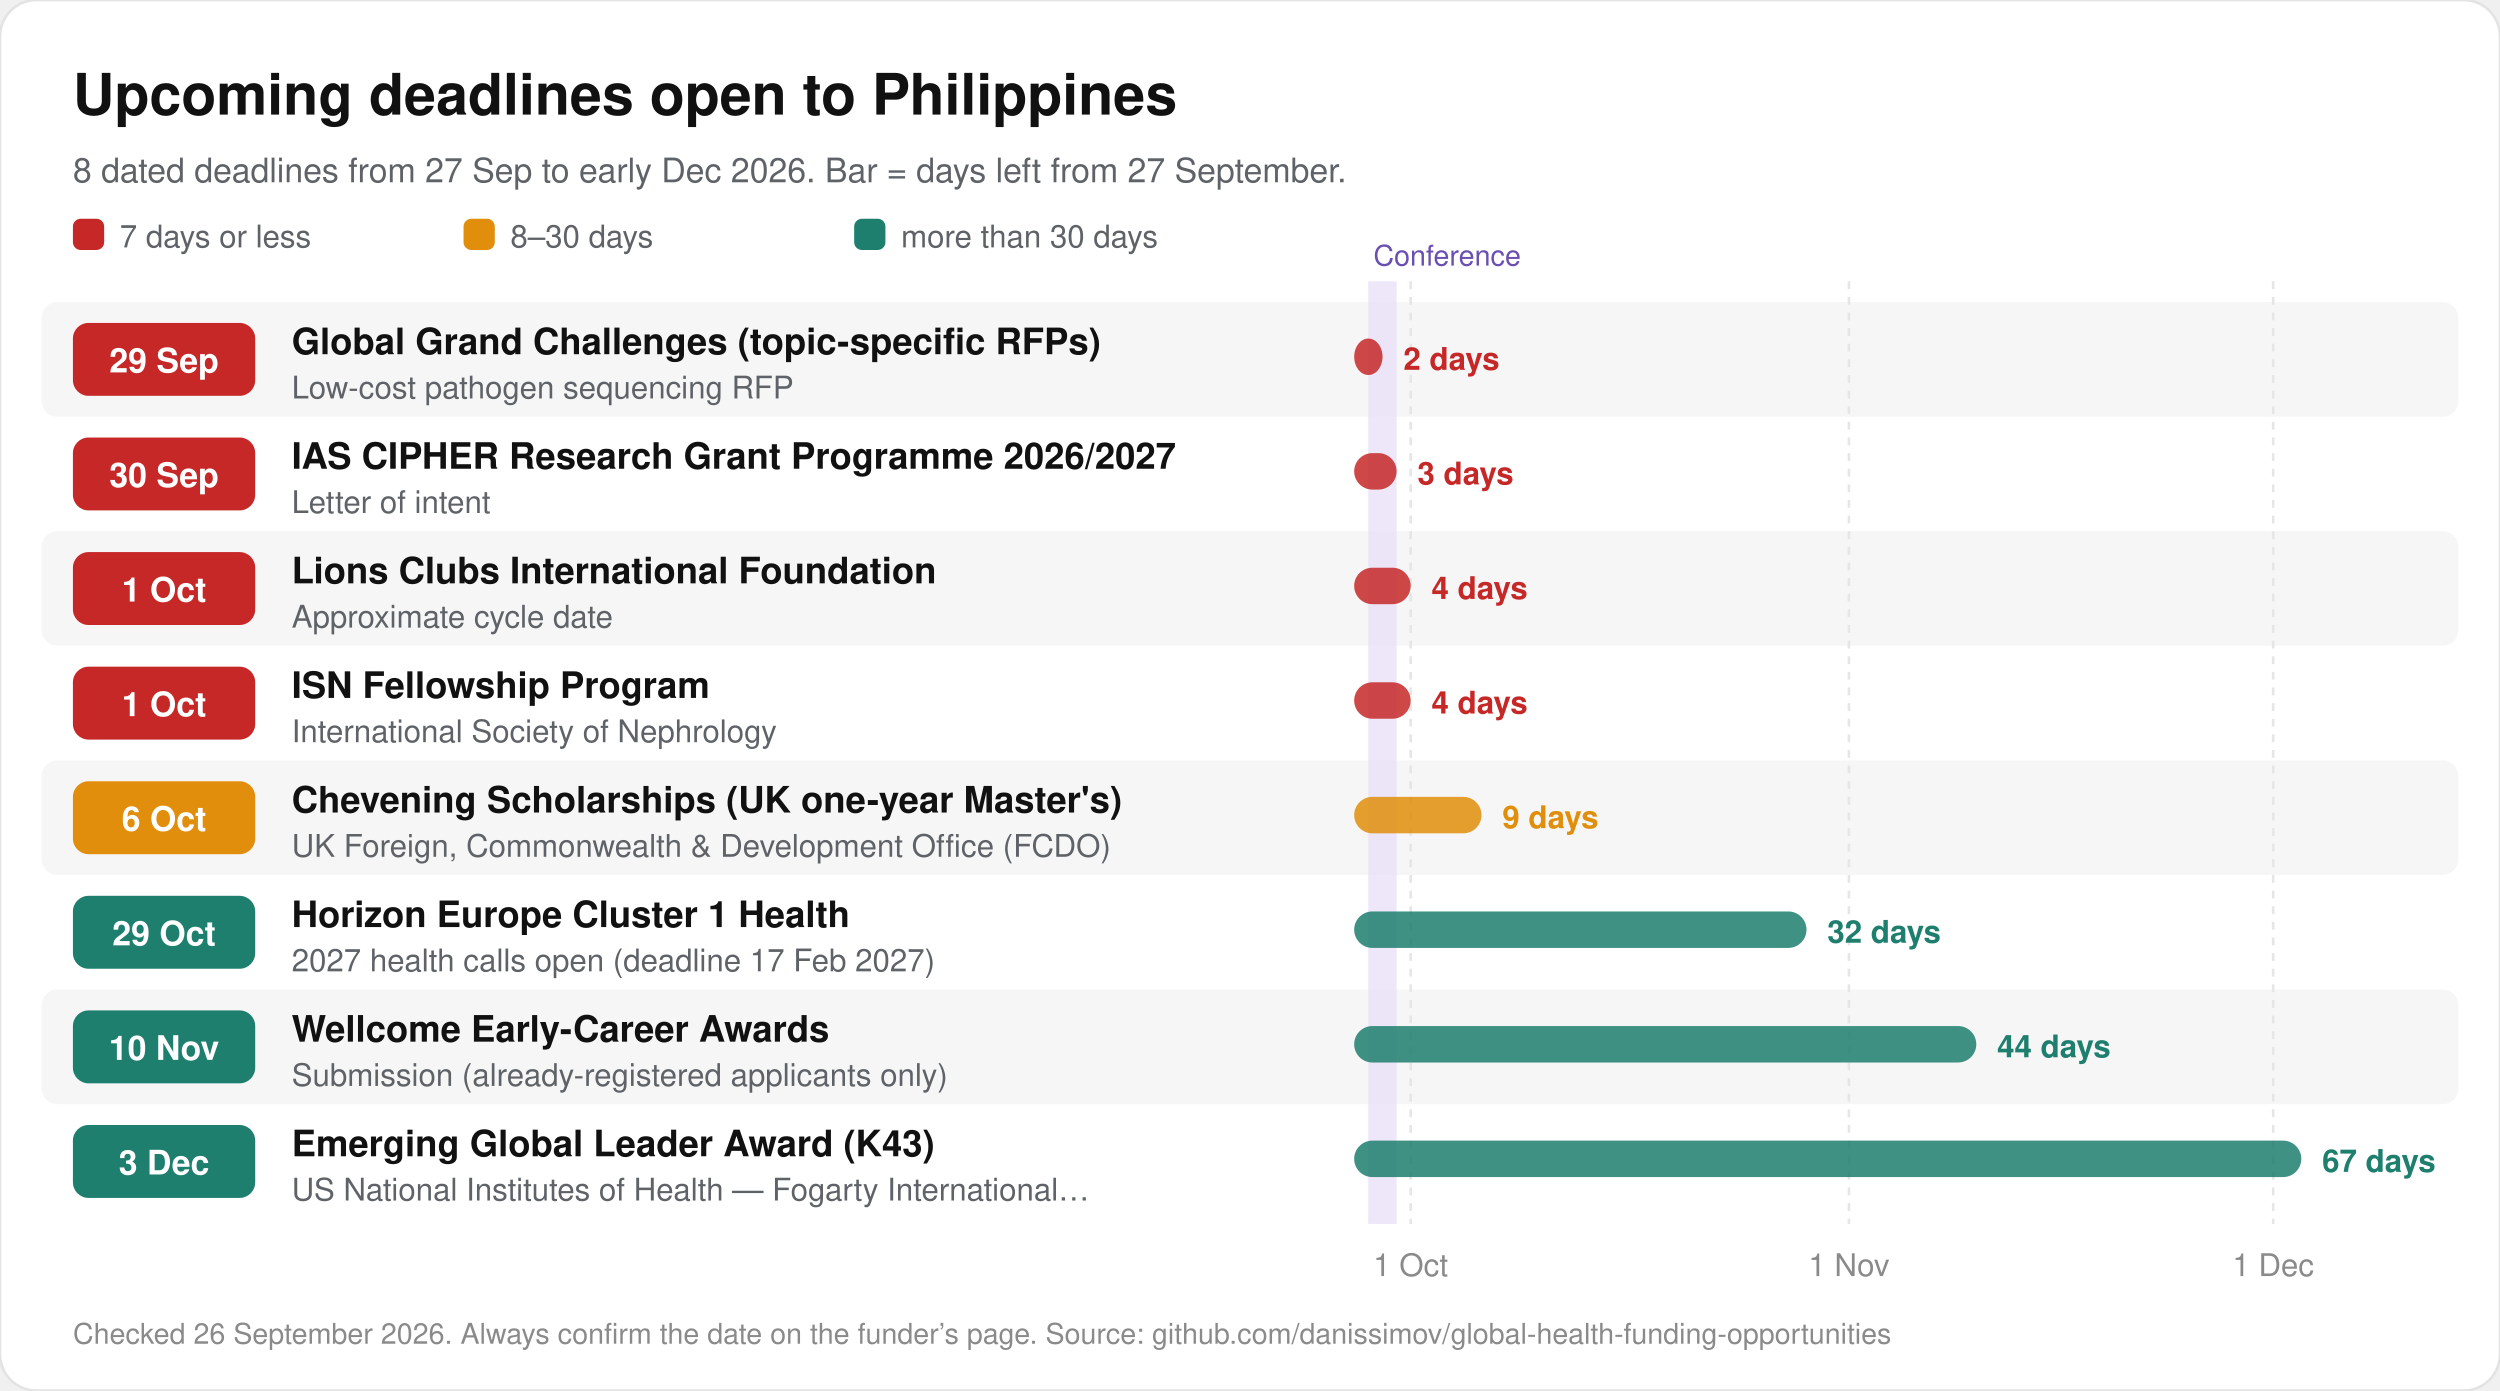
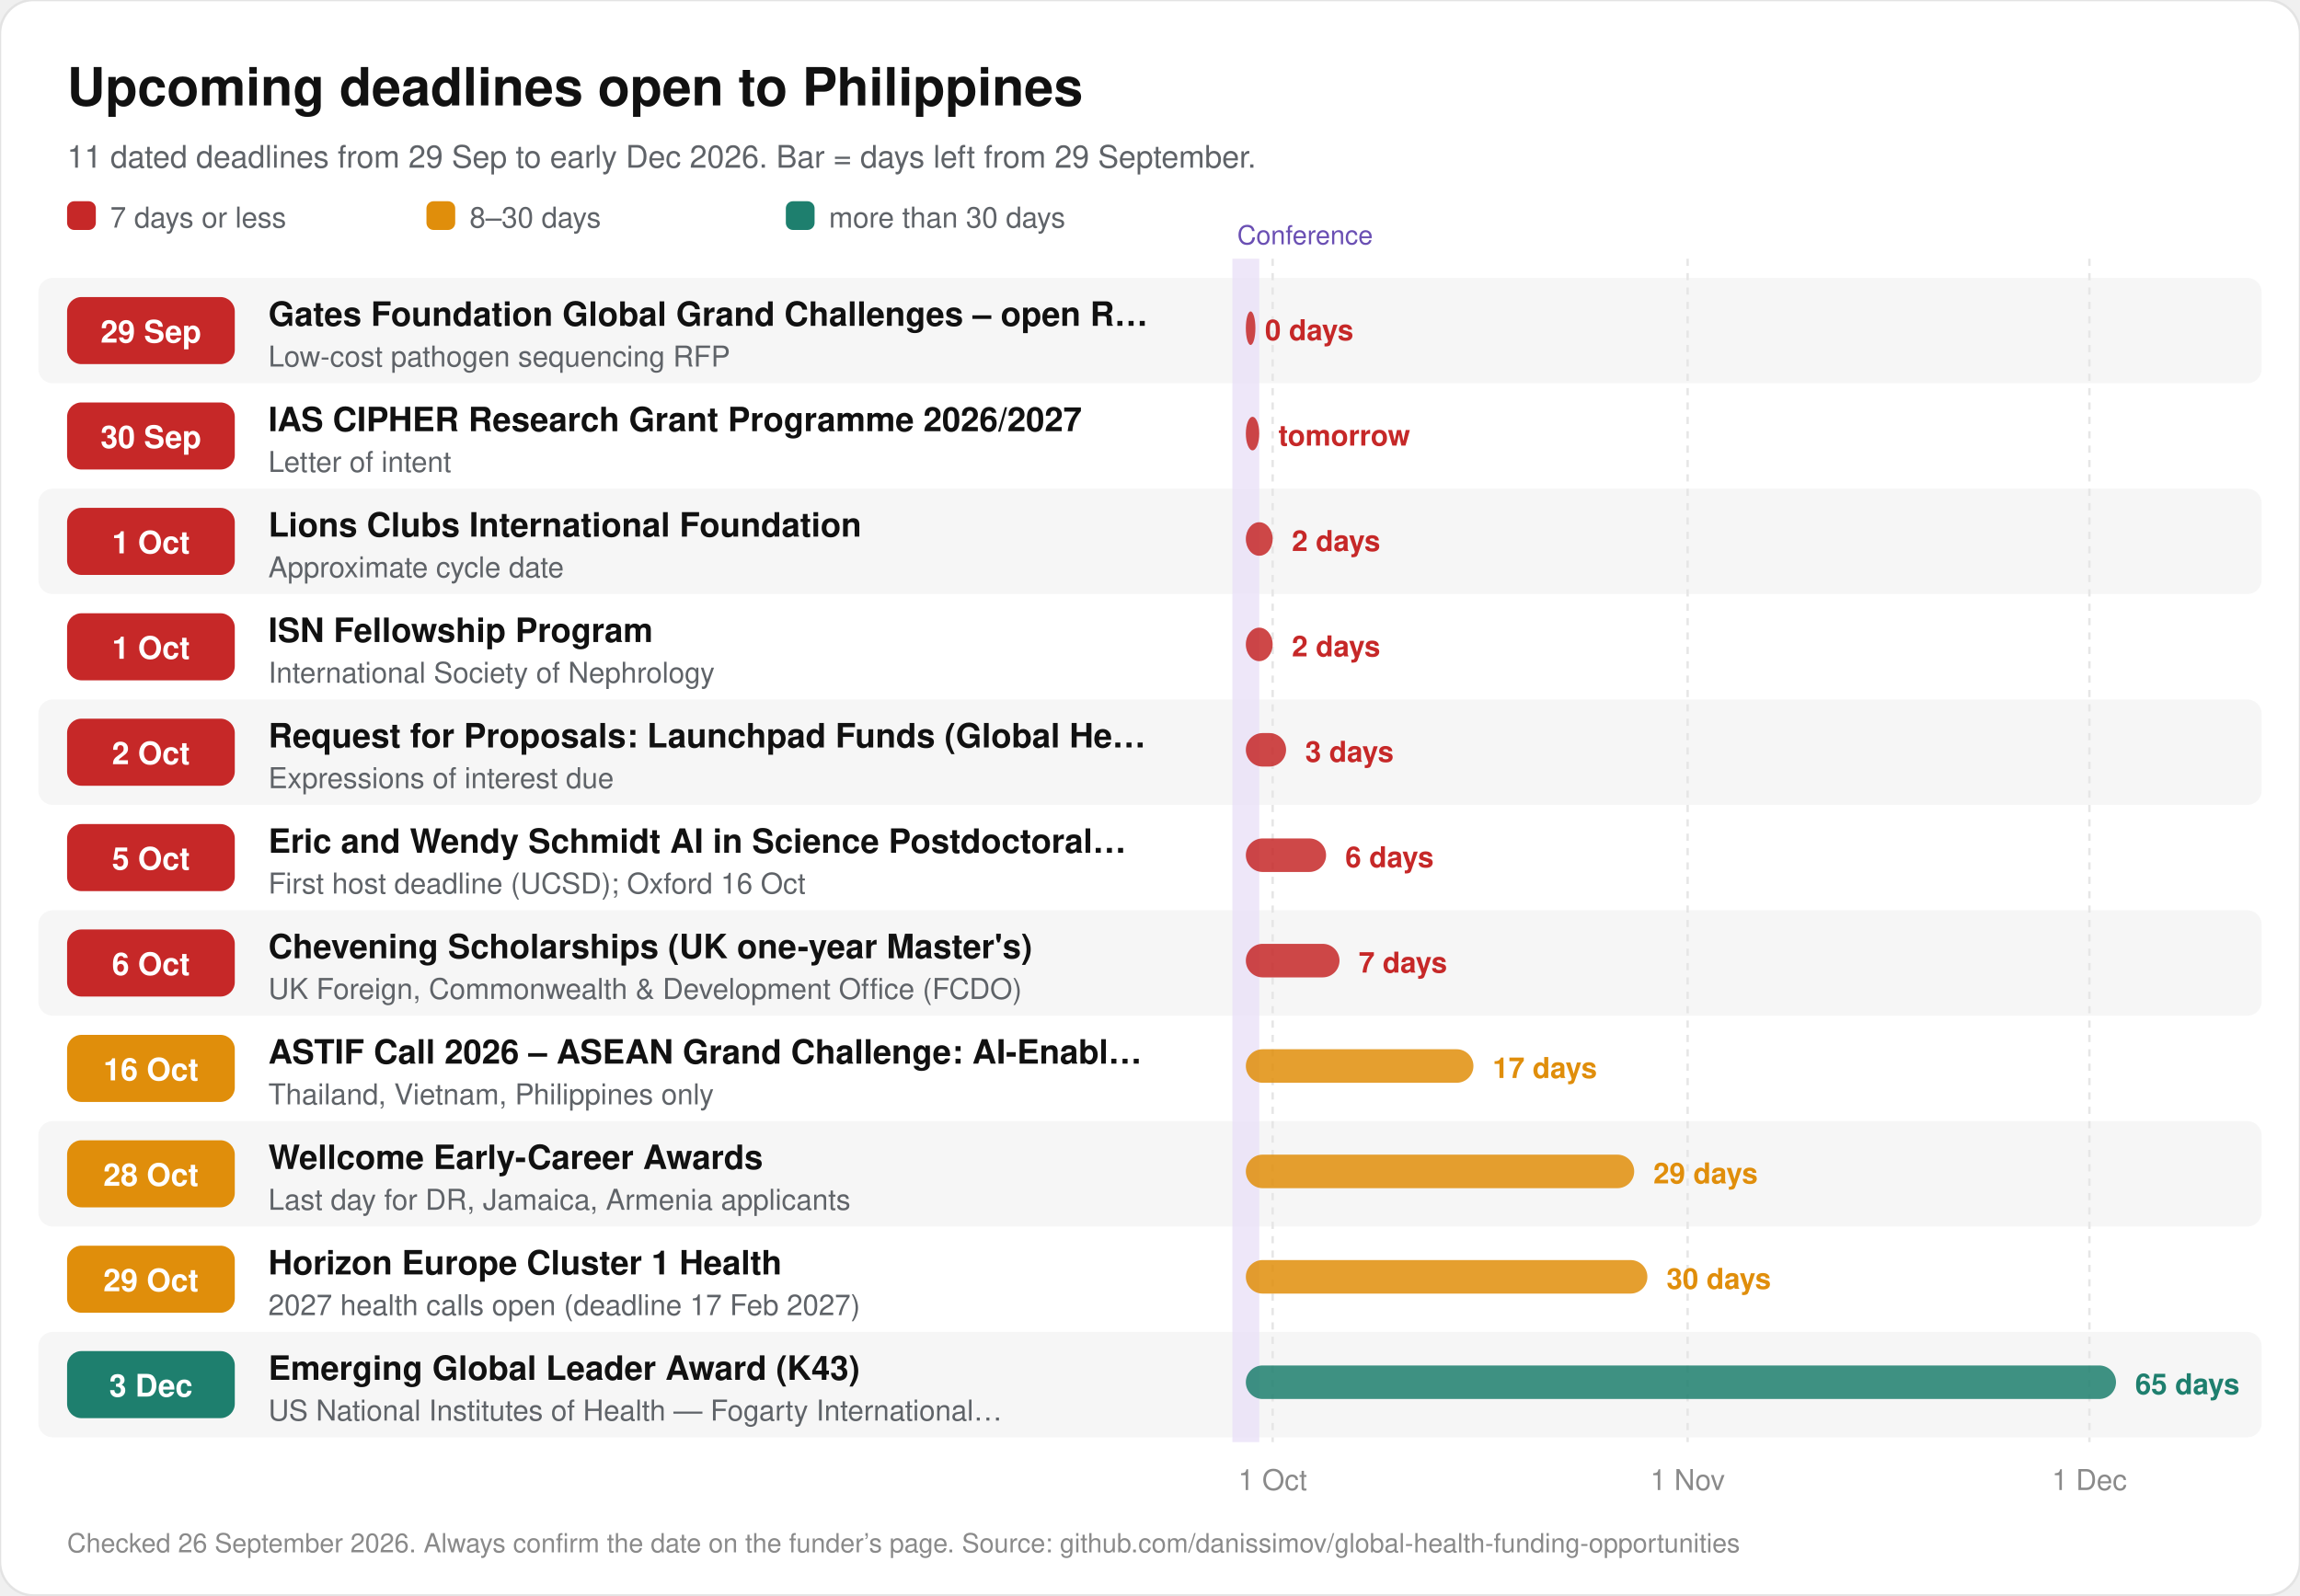
- <svg xmlns="http://www.w3.org/2000/svg" width="960" height="534" viewBox="0 0 960 534" font-family="Helvetica, Arial, sans-serif">
-   <rect x="0" y="0" width="960" height="534" rx="14" fill="#FFFFFF" stroke="#E3E3E3" />
+ <svg xmlns="http://www.w3.org/2000/svg" width="960" height="666" viewBox="0 0 960 666" font-family="Helvetica, Arial, sans-serif">
+   <rect x="0" y="0" width="960" height="666" rx="14" fill="#FFFFFF" stroke="#E3E3E3" />
  <text x="28" y="44" font-size="22" font-weight="700" fill="#111111">Upcoming deadlines open to Philippines</text>
-   <text x="28" y="70" font-size="13" fill="#5F6368">8 dated deadlines from 27 Sep to early Dec 2026. Bar = days left from 27 September.</text>
+   <text x="28" y="70" font-size="13" fill="#5F6368">11 dated deadlines from 29 Sep to early Dec 2026. Bar = days left from 29 September.</text>
  <rect x="28" y="84" width="12" height="12" rx="3" fill="#C62828" />
  <text x="46" y="95" font-size="12" fill="#5F6368">7 days or less</text>
  <rect x="178" y="84" width="12" height="12" rx="3" fill="#E08E0B" />
  <text x="196" y="95" font-size="12" fill="#5F6368">8–30 days</text>
  <rect x="328" y="84" width="12" height="12" rx="3" fill="#1E7F6E" />
  <text x="346" y="95" font-size="12" fill="#5F6368">more than 30 days</text>
  <rect x="16" y="116" width="928" height="44" rx="6" fill="#F6F6F6" />
  <rect x="16" y="204" width="928" height="44" rx="6" fill="#F6F6F6" />
  <rect x="16" y="292" width="928" height="44" rx="6" fill="#F6F6F6" />
  <rect x="16" y="380" width="928" height="44" rx="6" fill="#F6F6F6" />
-   <rect x="525.4" y="108" width="10.9" height="362" fill="#E9E1F7" fill-opacity="0.8" />
-   <text x="527.4" y="102" font-size="11" fill="#6A4FB3">Conference</text>
-   <line x1="541.7" y1="108" x2="541.7" y2="470" stroke="#E6E6E6" stroke-dasharray="3 3" />
-   <text x="541.7" y="490" font-size="12" fill="#8A8A8A" text-anchor="middle">1 Oct</text>
-   <line x1="710.0" y1="108" x2="710.0" y2="470" stroke="#E6E6E6" stroke-dasharray="3 3" />
-   <text x="710.0" y="490" font-size="12" fill="#8A8A8A" text-anchor="middle">1 Nov</text>
-   <line x1="872.9" y1="108" x2="872.9" y2="470" stroke="#E6E6E6" stroke-dasharray="3 3" />
-   <text x="872.9" y="490" font-size="12" fill="#8A8A8A" text-anchor="middle">1 Dec</text>
+   <rect x="16" y="468" width="928" height="44" rx="6" fill="#F6F6F6" />
+   <rect x="16" y="556" width="928" height="44" rx="6" fill="#F6F6F6" />
+   <rect x="514.4" y="108" width="11.2" height="494" fill="#E9E1F7" fill-opacity="0.8" />
+   <text x="516.4" y="102" font-size="11" fill="#6A4FB3">Conference</text>
+   <line x1="531.2" y1="108" x2="531.2" y2="602" stroke="#E6E6E6" stroke-dasharray="3 3" />
+   <text x="531.2" y="622" font-size="12" fill="#8A8A8A" text-anchor="middle">1 Oct</text>
+   <line x1="704.4" y1="108" x2="704.4" y2="602" stroke="#E6E6E6" stroke-dasharray="3 3" />
+   <text x="704.4" y="622" font-size="12" fill="#8A8A8A" text-anchor="middle">1 Nov</text>
+   <line x1="872.1" y1="108" x2="872.1" y2="602" stroke="#E6E6E6" stroke-dasharray="3 3" />
+   <text x="872.1" y="622" font-size="12" fill="#8A8A8A" text-anchor="middle">1 Dec</text>
  <rect x="28" y="124" width="70" height="28" rx="6" fill="#C62828" />
  <text x="63" y="143" font-size="13" font-weight="700" fill="#FFFFFF" text-anchor="middle">29 Sep</text>
  <a href="https://gcgh.grandchallenges.org/grant-opportunities" target="_blank">
-     <text x="112" y="136" font-size="14" font-weight="700" fill="#111111">Global Grand Challenges (topic-specific RFPs)</text>
+     <text x="112" y="136" font-size="14" font-weight="700" fill="#111111">Gates Foundation Global Grand Challenges – open R…</text>
  </a>
  <text x="112" y="153" font-size="12" fill="#5F6368">Low-cost pathogen sequencing RFP</text>
-   <rect x="520" y="130" width="10.9" height="14" rx="7" fill="#C62828" fill-opacity="0.85" />
-   <text x="538.9" y="142" font-size="12" font-weight="700" fill="#C62828">2 days</text>
+   <rect x="520" y="130" width="4.0" height="14" rx="7" fill="#C62828" fill-opacity="0.85" />
+   <text x="528.0" y="142" font-size="12" font-weight="700" fill="#C62828">0 days</text>
  <rect x="28" y="168" width="70" height="28" rx="6" fill="#C62828" />
  <text x="63" y="187" font-size="13" font-weight="700" fill="#FFFFFF" text-anchor="middle">30 Sep</text>
  <a href="https://www.iasociety.org/grants/cipher-grant-programme-2026-2027" target="_blank">
    <text x="112" y="180" font-size="14" font-weight="700" fill="#111111">IAS CIPHER Research Grant Programme 2026/2027</text>
  </a>
  <text x="112" y="197" font-size="12" fill="#5F6368">Letter of intent</text>
-   <rect x="520" y="174" width="16.3" height="14" rx="7" fill="#C62828" fill-opacity="0.85" />
-   <text x="544.3" y="186" font-size="12" font-weight="700" fill="#C62828">3 days</text>
+   <rect x="520" y="174" width="5.6" height="14" rx="7" fill="#C62828" fill-opacity="0.85" />
+   <text x="533.6" y="186" font-size="12" font-weight="700" fill="#C62828">tomorrow</text>
  <rect x="28" y="212" width="70" height="28" rx="6" fill="#C62828" />
  <text x="63" y="231" font-size="13" font-weight="700" fill="#FFFFFF" text-anchor="middle">1 Oct</text>
  <a href="https://www.lionsclubs.org/en/lcif-grants-toolkit" target="_blank">
    <text x="112" y="224" font-size="14" font-weight="700" fill="#111111">Lions Clubs International Foundation</text>
  </a>
  <text x="112" y="241" font-size="12" fill="#5F6368">Approximate cycle date</text>
-   <rect x="520" y="218" width="21.7" height="14" rx="7" fill="#C62828" fill-opacity="0.85" />
-   <text x="549.7" y="230" font-size="12" font-weight="700" fill="#C62828">4 days</text>
+   <rect x="520" y="218" width="11.2" height="14" rx="7" fill="#C62828" fill-opacity="0.85" />
+   <text x="539.2" y="230" font-size="12" font-weight="700" fill="#C62828">2 days</text>
  <rect x="28" y="256" width="70" height="28" rx="6" fill="#C62828" />
  <text x="63" y="275" font-size="13" font-weight="700" fill="#FFFFFF" text-anchor="middle">1 Oct</text>
  <a href="https://fellowship.theisn.org/" target="_blank">
    <text x="112" y="268" font-size="14" font-weight="700" fill="#111111">ISN Fellowship Program</text>
  </a>
  <text x="112" y="285" font-size="12" fill="#5F6368">International Society of Nephrology</text>
-   <rect x="520" y="262" width="21.7" height="14" rx="7" fill="#C62828" fill-opacity="0.85" />
-   <text x="549.7" y="274" font-size="12" font-weight="700" fill="#C62828">4 days</text>
-   <rect x="28" y="300" width="70" height="28" rx="6" fill="#E08E0B" />
-   <text x="63" y="319" font-size="13" font-weight="700" fill="#FFFFFF" text-anchor="middle">6 Oct</text>
+   <rect x="520" y="262" width="11.2" height="14" rx="7" fill="#C62828" fill-opacity="0.85" />
+   <text x="539.2" y="274" font-size="12" font-weight="700" fill="#C62828">2 days</text>
+   <rect x="28" y="300" width="70" height="28" rx="6" fill="#C62828" />
+   <text x="63" y="319" font-size="13" font-weight="700" fill="#FFFFFF" text-anchor="middle">2 Oct</text>
+   <a href="https://coefficientgiving.org/funds/global-health-wellbeing-opportunities/request-for-proposals-launchpad-funds/" target="_blank">
+     <text x="112" y="312" font-size="14" font-weight="700" fill="#111111">Request for Proposals: Launchpad Funds (Global He…</text>
+   </a>
+   <text x="112" y="329" font-size="12" fill="#5F6368">Expressions of interest due</text>
+   <rect x="520" y="306" width="16.8" height="14" rx="7" fill="#C62828" fill-opacity="0.85" />
+   <text x="544.8" y="318" font-size="12" font-weight="700" fill="#C62828">3 days</text>
+   <rect x="28" y="344" width="70" height="28" rx="6" fill="#C62828" />
+   <text x="63" y="363" font-size="13" font-weight="700" fill="#FFFFFF" text-anchor="middle">5 Oct</text>
+   <a href="https://schmidtaiinsciencepostdocs.ucsd.edu/" target="_blank">
+     <text x="112" y="356" font-size="14" font-weight="700" fill="#111111">Eric and Wendy Schmidt AI in Science Postdoctoral…</text>
+   </a>
+   <text x="112" y="373" font-size="12" fill="#5F6368">First host deadline (UCSD); Oxford 16 Oct</text>
+   <rect x="520" y="350" width="33.5" height="14" rx="7" fill="#C62828" fill-opacity="0.85" />
+   <text x="561.5" y="362" font-size="12" font-weight="700" fill="#C62828">6 days</text>
+   <rect x="28" y="388" width="70" height="28" rx="6" fill="#C62828" />
+   <text x="63" y="407" font-size="13" font-weight="700" fill="#FFFFFF" text-anchor="middle">6 Oct</text>
  <a href="https://www.chevening.org/scholarships/application-timeline/" target="_blank">
-     <text x="112" y="312" font-size="14" font-weight="700" fill="#111111">Chevening Scholarships (UK one-year Master's)</text>
+     <text x="112" y="400" font-size="14" font-weight="700" fill="#111111">Chevening Scholarships (UK one-year Master's)</text>
  </a>
-   <text x="112" y="329" font-size="12" fill="#5F6368">UK Foreign, Commonwealth &amp; Development Office (FCDO)</text>
-   <rect x="520" y="306" width="48.9" height="14" rx="7" fill="#E08E0B" fill-opacity="0.85" />
-   <text x="576.9" y="318" font-size="12" font-weight="700" fill="#E08E0B">9 days</text>
-   <rect x="28" y="344" width="70" height="28" rx="6" fill="#1E7F6E" />
-   <text x="63" y="363" font-size="13" font-weight="700" fill="#FFFFFF" text-anchor="middle">29 Oct</text>
+   <text x="112" y="417" font-size="12" fill="#5F6368">UK Foreign, Commonwealth &amp; Development Office (FCDO)</text>
+   <rect x="520" y="394" width="39.1" height="14" rx="7" fill="#C62828" fill-opacity="0.85" />
+   <text x="567.1" y="406" font-size="12" font-weight="700" fill="#C62828">7 days</text>
+   <rect x="28" y="432" width="70" height="28" rx="6" fill="#E08E0B" />
+   <text x="63" y="451" font-size="13" font-weight="700" fill="#FFFFFF" text-anchor="middle">16 Oct</text>
+   <a href="https://astnet.asean.org/astif/" target="_blank">
+     <text x="112" y="444" font-size="14" font-weight="700" fill="#111111">ASTIF Call 2026 – ASEAN Grand Challenge: AI-Enabl…</text>
+   </a>
+   <text x="112" y="461" font-size="12" fill="#5F6368">Thailand, Vietnam, Philippines only</text>
+   <rect x="520" y="438" width="95.0" height="14" rx="7" fill="#E08E0B" fill-opacity="0.85" />
+   <text x="623.0" y="450" font-size="12" font-weight="700" fill="#E08E0B">17 days</text>
+   <rect x="28" y="476" width="70" height="28" rx="6" fill="#E08E0B" />
+   <text x="63" y="495" font-size="13" font-weight="700" fill="#FFFFFF" text-anchor="middle">28 Oct</text>
+   <a href="https://wellcome.org/research-funding/schemes/wellcome-early-career-awards" target="_blank">
+     <text x="112" y="488" font-size="14" font-weight="700" fill="#111111">Wellcome Early-Career Awards</text>
+   </a>
+   <text x="112" y="505" font-size="12" fill="#5F6368">Last day for DR, Jamaica, Armenia applicants</text>
+   <rect x="520" y="482" width="162.1" height="14" rx="7" fill="#E08E0B" fill-opacity="0.85" />
+   <text x="690.1" y="494" font-size="12" font-weight="700" fill="#E08E0B">29 days</text>
+   <rect x="28" y="520" width="70" height="28" rx="6" fill="#E08E0B" />
+   <text x="63" y="539" font-size="13" font-weight="700" fill="#FFFFFF" text-anchor="middle">29 Oct</text>
  <a href="https://horizoneuropencpportal.eu/store/overview-health-calls-2026-and-2027-horizon-europe" target="_blank">
-     <text x="112" y="356" font-size="14" font-weight="700" fill="#111111">Horizon Europe Cluster 1 Health</text>
+     <text x="112" y="532" font-size="14" font-weight="700" fill="#111111">Horizon Europe Cluster 1 Health</text>
  </a>
-   <text x="112" y="373" font-size="12" fill="#5F6368">2027 health calls open (deadline 17 Feb 2027)</text>
-   <rect x="520" y="350" width="173.7" height="14" rx="7" fill="#1E7F6E" fill-opacity="0.85" />
-   <text x="701.7" y="362" font-size="12" font-weight="700" fill="#1E7F6E">32 days</text>
-   <rect x="28" y="388" width="70" height="28" rx="6" fill="#1E7F6E" />
-   <text x="63" y="407" font-size="13" font-weight="700" fill="#FFFFFF" text-anchor="middle">10 Nov</text>
-   <a href="https://wellcome.org/research-funding/schemes/wellcome-early-career-awards" target="_blank">
-     <text x="112" y="400" font-size="14" font-weight="700" fill="#111111">Wellcome Early-Career Awards</text>
+   <text x="112" y="549" font-size="12" fill="#5F6368">2027 health calls open (deadline 17 Feb 2027)</text>
+   <rect x="520" y="526" width="167.6" height="14" rx="7" fill="#E08E0B" fill-opacity="0.85" />
+   <text x="695.6" y="538" font-size="12" font-weight="700" fill="#E08E0B">30 days</text>
+   <rect x="28" y="564" width="70" height="28" rx="6" fill="#1E7F6E" />
+   <text x="63" y="583" font-size="13" font-weight="700" fill="#FFFFFF" text-anchor="middle">3 Dec</text>
+   <a href="https://www.fic.nih.gov/Programs/Pages/emerging-global-leader.aspx" target="_blank">
+     <text x="112" y="576" font-size="14" font-weight="700" fill="#111111">Emerging Global Leader Award (K43)</text>
  </a>
-   <text x="112" y="417" font-size="12" fill="#5F6368">Submission (already-registered applicants only)</text>
-   <rect x="520" y="394" width="238.9" height="14" rx="7" fill="#1E7F6E" fill-opacity="0.85" />
-   <text x="766.9" y="406" font-size="12" font-weight="700" fill="#1E7F6E">44 days</text>
-   <rect x="28" y="432" width="70" height="28" rx="6" fill="#1E7F6E" />
-   <text x="63" y="451" font-size="13" font-weight="700" fill="#FFFFFF" text-anchor="middle">3 Dec</text>
-   <a href="https://www.fic.nih.gov/Programs/Pages/emerging-global-leader.aspx" target="_blank">
-     <text x="112" y="444" font-size="14" font-weight="700" fill="#111111">Emerging Global Leader Award (K43)</text>
-   </a>
-   <text x="112" y="461" font-size="12" fill="#5F6368">US National Institutes of Health — Fogarty International…</text>
-   <rect x="520" y="438" width="363.7" height="14" rx="7" fill="#1E7F6E" fill-opacity="0.85" />
-   <text x="891.7" y="450" font-size="12" font-weight="700" fill="#1E7F6E">67 days</text>
-   <text x="28" y="516" font-size="11" fill="#8A8A8A">Checked 26 September 2026. Always confirm the date on the funder’s page. Source: github.com/danissimov/global-health-funding-opportunities</text>
+   <text x="112" y="593" font-size="12" fill="#5F6368">US National Institutes of Health — Fogarty International…</text>
+   <rect x="520" y="570" width="363.2" height="14" rx="7" fill="#1E7F6E" fill-opacity="0.85" />
+   <text x="891.2" y="582" font-size="12" font-weight="700" fill="#1E7F6E">65 days</text>
+   <text x="28" y="648" font-size="11" fill="#8A8A8A">Checked 26 September 2026. Always confirm the date on the funder’s page. Source: github.com/danissimov/global-health-funding-opportunities</text>
</svg>
